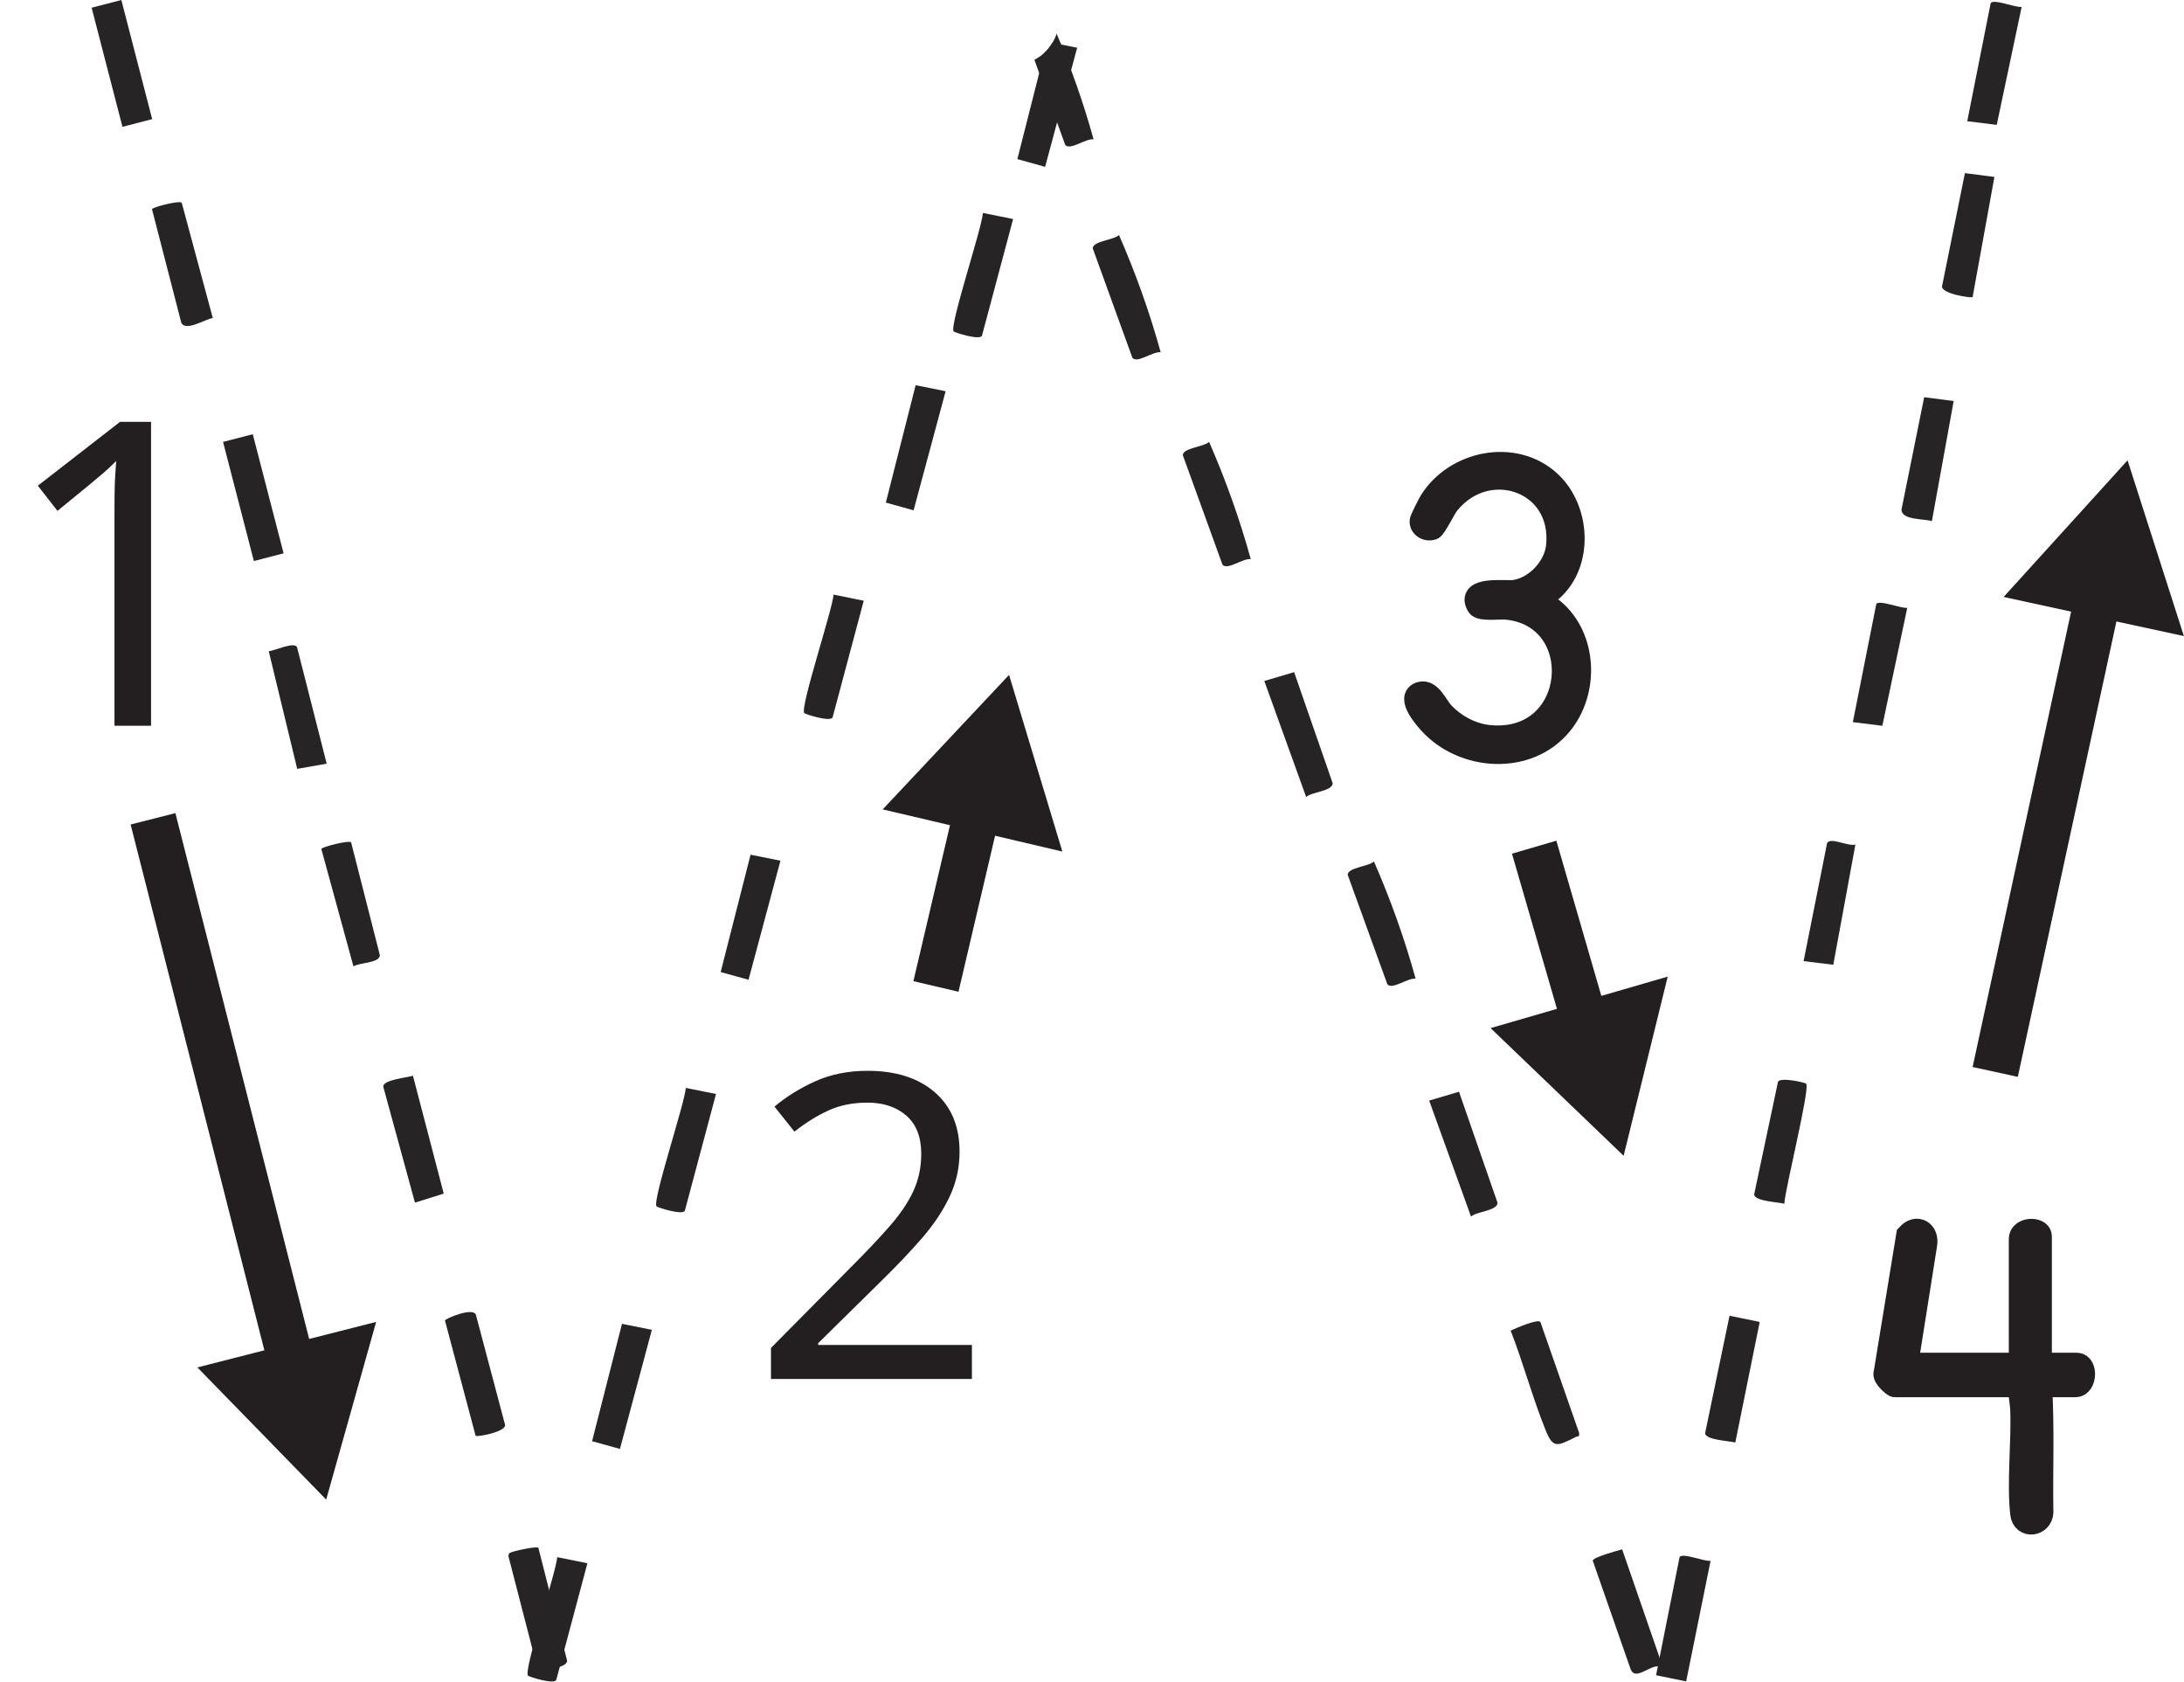
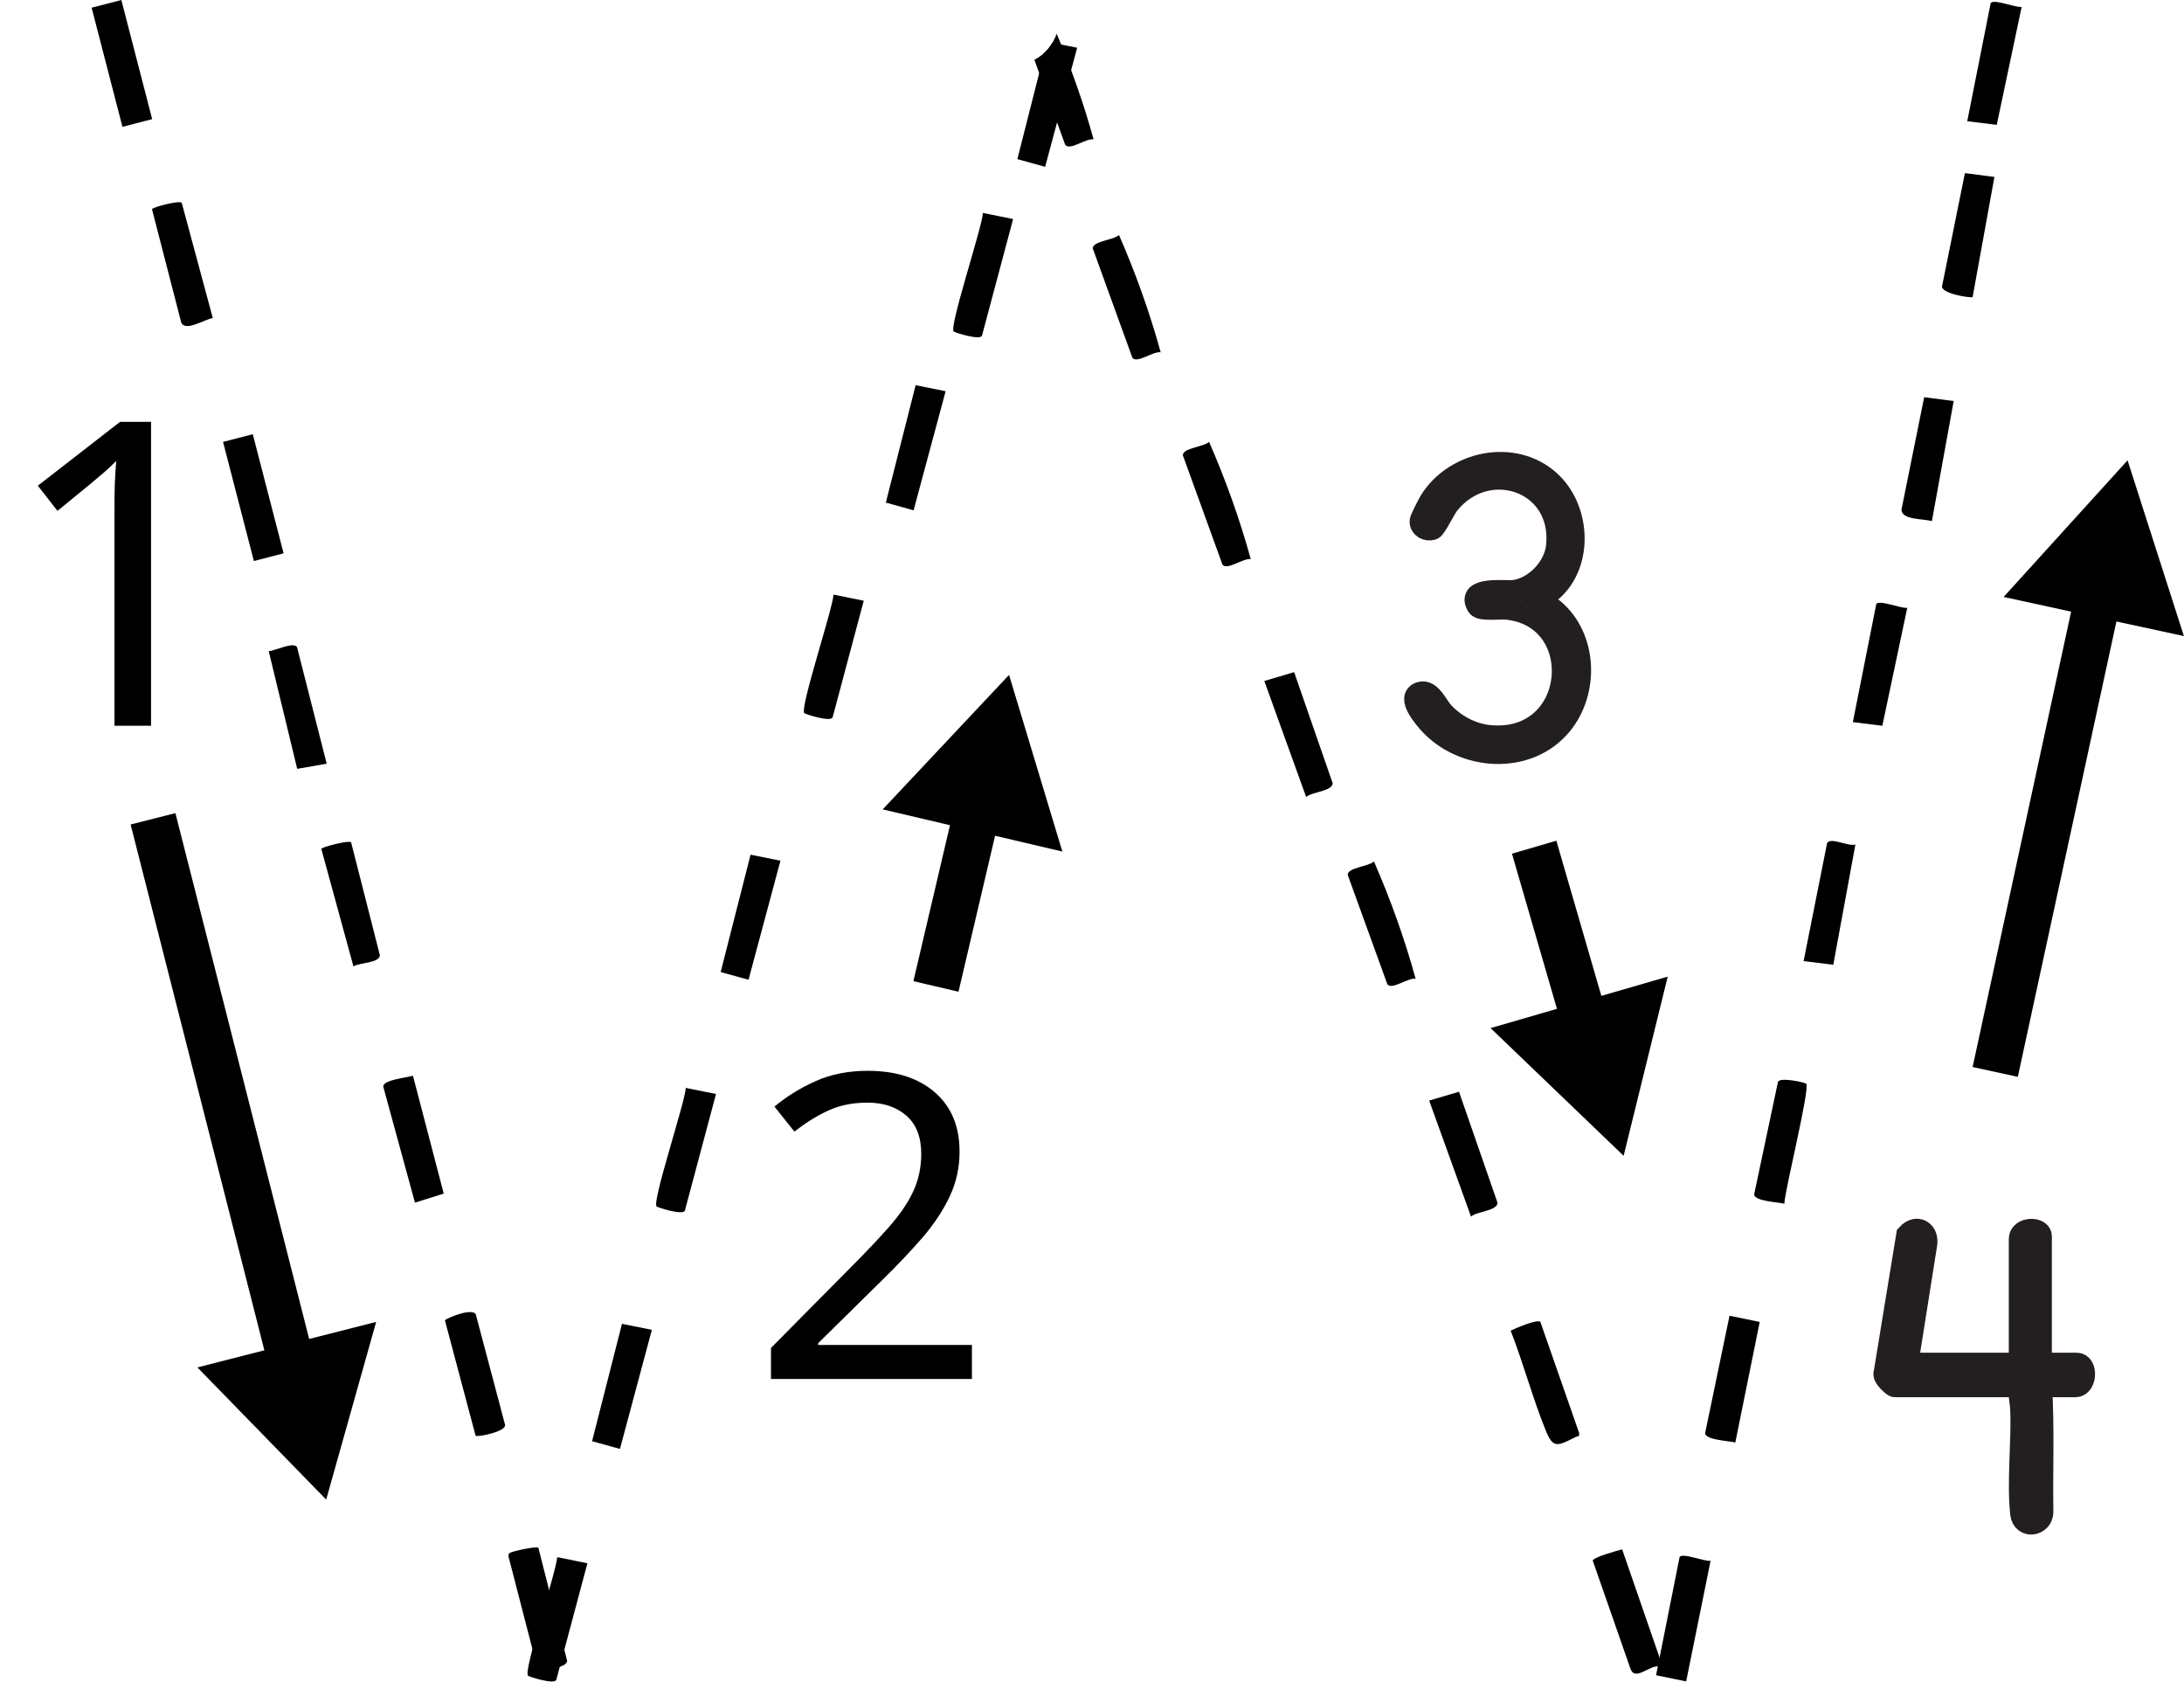
<svg xmlns="http://www.w3.org/2000/svg" id="Layer_2" data-name="Layer 2" viewBox="0 0 215.53 165.91">
  <defs>
    <style>
      .cls-1, .cls-2 {
-         fill: #231f20;
+         fill: #000000;
      }

      .cls-3 {
-         fill: #272425;
+         fill: #000000;
      }

      .cls-4 {
        stroke-width: 2.25px;
      }

      .cls-4, .cls-5 {
-         fill: #262324;
+         fill: #000000;
        stroke: #231f20;
        stroke-miterlimit: 10;
      }

      .cls-5 {
        stroke-width: 2.5px;
      }

      .cls-2 {
        font-family: LexendDeca-Regular, 'Lexend Deca';
        font-size: 42px;
      }
    </style>
  </defs>
  <g id="Layer_1-2" data-name="Layer 1">
    <path class="cls-1" d="M30.51,132.11l6.61-1.68-4.93,17.53-12.71-13.04,6.61-1.69-13.2-51.88,4.42-1.12,13.2,51.88ZM99.58,66.59l5.26,17.43-6.64-1.56-3.61,15.39-4.45-1.04,3.61-15.39-6.64-1.56,12.47-13.27ZM147.1,101.44l6.55-1.9-4.44-15.31,4.38-1.28,4.44,15.31,6.55-1.9-4.35,17.68-13.14-12.61ZM204.4,60.35l-6.67-1.45,12.23-13.48,5.56,17.34-6.66-1.44-9.73,44.93-4.46-.97,9.72-44.93Z" />
    <text class="cls-2" transform="translate(0 71.61)">
      <tspan x="0" y="0">1</tspan>
    </text>
    <text class="cls-2" transform="translate(74.07 136.06)">
      <tspan x="0" y="0">2</tspan>
    </text>
    <path class="cls-4" d="M151.82,59.06c-.05.06-.03.19.08.28.32.25.9.45,1.33.8,3.31,2.73,3.48,8.09.81,11.32-3.26,3.96-9.63,3.53-12.95-.13-.46-.51-2.24-2.55-.91-2.94.97-.29,1.59,1.28,2.19,1.93,1.18,1.28,2.91,2.2,4.66,2.35,8.86.79,9.82-11.92,1.59-12.66-.54-.05-2.49.18-2.75-.23-1.18-1.87,2.78-1.32,3.55-1.43,2.13-.29,4.07-2.35,4.28-4.48.65-6.44-6.89-9.01-10.78-4.18-.38.47-1.3,2.38-1.58,2.47-.52.16-1.11-.15-1.11-.72,0-.19.79-1.73.96-2,2.42-3.86,8.21-5.09,11.71-1.91,2.92,2.65,3.26,7.94.27,10.65-.27.24-1.3.82-1.35.88Z" />
    <path class="cls-5" d="M188.03,134.72h11.46v-12.47c0-.94,1.75-.93,1.75-.27v12.74h3.71c.8,0,.71,1.89-.13,1.89h-3.57c.27,4.19.07,8.41.14,12.61-.05,1.1-1.62,1.35-1.76.13-.35-3.09.13-7.03,0-10.25-.03-.79-.26-1.65-.14-2.49h-12.47c-.07,0-1.06-.82-.87-1.13l2.22-13.56c.82-.9,1.76-.25,1.55.87l-1.89,11.93Z" />
    <g id="Layer_1-2" data-name="Layer 1-2">
      <g>
        <path class="cls-3" d="M160.08,152.86l3.8,10.99-.04.57c-1.03-.22-2.47,1.54-2.94.22l-3.72-10.66c.07-.34,2.4-.97,2.9-1.11h0Z" />
        <path class="cls-3" d="M143.98,107.71l3.81,10.98c-.07.8-2.07.83-2.62,1.35l-4.13-11.45,2.94-.87h0Z" />
        <path class="cls-3" d="M139.71,96.57c-.76-.13-2.33,1.14-2.8.54l-3.91-10.79c-.02-.72,2.07-.82,2.59-1.32,1.62,3.7,3.03,7.63,4.11,11.56h.01Z" />
        <path class="cls-3" d="M173.66,130.43l-2.41,11.9c-.61-.17-2.94-.24-2.98-.92l2.41-11.59,2.97.61h0Z" />
        <path class="cls-3" d="M57.97,154.24l-3.07,11.5c-.17.51-2.7-.3-2.8-.41-.44-.53,2.79-10.23,2.89-11.69l2.97.6h0Z" />
        <path class="cls-3" d="M70.66,107.94l-3.07,11.5c-.17.51-2.7-.3-2.8-.41-.44-.52,2.8-10.22,2.89-11.69l2.97.6h0Z" />
        <path class="cls-3" d="M168.81,154l-2.41,11.9-2.97-.61,2.32-11.65c.25-.48,2.47.46,3.06.36Z" />
        <polygon class="cls-3" points="77.02 84.92 73.87 96.67 71.12 95.91 74.07 84.33 77.02 84.92" />
        <path class="cls-3" d="M152.01,130.42l3.83,10.97c.03.45-.12.28-.33.39-1.84.92-2.24,1.17-2.98-.67-1.28-3.16-2.2-6.62-3.45-9.82.48-.23,2.6-1.15,2.93-.87Z" />
        <polygon class="cls-3" points="64.33 131.21 61.18 142.96 58.43 142.2 61.38 130.62 64.33 131.21" />
        <path class="cls-3" d="M40.75,106.13l3.04,11.64-2.84.89-3.13-11.45c0-.68,2.36-.88,2.92-1.07h.01Z" />
        <path class="cls-3" d="M17.93,19.99l3.07,11.39c-.77.11-2.68,1.37-3.11.46l-2.89-11.2c.04-.19,2.64-.88,2.93-.64h0Z" />
        <path class="cls-3" d="M32.24,75.35l-2.91.51-2.81-11.61c.65-.05,2.44-.95,2.79-.41l2.93,11.51Z" />
        <path class="cls-3" d="M46.94,141.68l-3.03-11.4c.03-.17,2.96-1.43,3.08-.46l2.86,10.79c0,.69-2.76,1.19-2.91,1.06h0Z" />
        <rect class="cls-3" x="23.49" y="43.03" width="3.03" height="12.14" transform="translate(-11.51 7.83) rotate(-14.51)" />
        <path class="cls-3" d="M34.65,83.11l2.84,11.15c-.07.78-2,.7-2.61,1.09l-3.17-11.59c.05-.19,2.71-.88,2.94-.65Z" />
        <path class="cls-3" d="M53.13,152.72l2.84,11.15c-.07.75-2.19.81-2.84,1.11l-2.95-11.41c.02-.22-.03-.25.18-.37.27-.16,2.6-.66,2.77-.49h0Z" />
        <path class="cls-3" d="M178.24,106.92c.42.45-2.09,10.41-2.15,11.85-.61-.17-2.94-.24-2.98-.92l2.35-11.1c.19-.51,2.68.06,2.78.17h0Z" />
        <path class="cls-3" d="M183.1,83.34l-2.18,11.85-2.93-.36,2.32-11.65c.35-.61,2.08.36,2.79.15h0Z" />
        <path class="cls-3" d="M192.8,39.57l-2.15,11.85c-.83-.26-2.99-.09-3-1.14l2.24-11.09,2.92.38h-.01Z" />
        <path class="cls-3" d="M196.82,17.46l-2.15,11.85c-.11.13-3.32-.35-3-1.15l2.24-11.08,2.92.38h-.01Z" />
        <path class="cls-3" d="M188.22,59.97l-2.46,11.64-2.91-.36,2.31-11.64c.25-.48,2.47.46,3.06.36h0Z" />
      </g>
      <path class="cls-3" d="M85.24,59.27l-3.07,11.5c-.17.51-2.7-.3-2.8-.41-.44-.53,2.79-10.23,2.89-11.69l2.97.6h.01Z" />
      <path class="cls-3" d="M99.98,21.61l-3.07,11.5c-.17.51-2.7-.3-2.8-.41-.44-.52,2.8-10.22,2.89-11.69l2.97.6h.01Z" />
      <polygon class="cls-3" points="93.32 38.6 90.16 50.35 87.42 49.59 90.36 38.01 93.32 38.6" />
      <path class="cls-3" d="M127.71,66.31l3.81,10.98c-.07.8-2.07.83-2.62,1.35l-4.13-11.45,2.94-.87h0Z" />
      <path class="cls-3" d="M123.44,55.17c-.76-.13-2.33,1.14-2.8.54l-3.91-10.79c-.02-.72,2.07-.82,2.59-1.32,1.62,3.7,3.03,7.63,4.11,11.56h.01Z" />
      <path class="cls-3" d="M114.55,34.76c-.76-.13-2.33,1.14-2.8.54l-3.91-10.79c-.02-.72,2.07-.82,2.59-1.32,1.62,3.7,3.03,7.63,4.11,11.56h.01Z" />
      <rect class="cls-3" x="10.51" y=".19" width="3.03" height="12.14" transform="translate(-1.18 3.21) rotate(-14.51)" />
      <path class="cls-3" d="M199.51.68l-2.46,11.64-2.91-.36,2.31-11.64c.25-.48,2.47.46,3.06.36h0Z" />
      <path class="cls-3" d="M103.86,4.22c-.22.37-.48.71-.8,1l-2.66,10.48,2.74.76,3.16-11.75s-2.44-.49-2.44-.49Z" />
      <path class="cls-3" d="M104.28,3.33c-.39,1.08-1.12,2.02-2.2,2.57l3.04,8.39c.47.6,2.03-.66,2.8-.54-.97-3.53-2.22-7.06-3.64-10.42Z" />
    </g>
  </g>
</svg>
